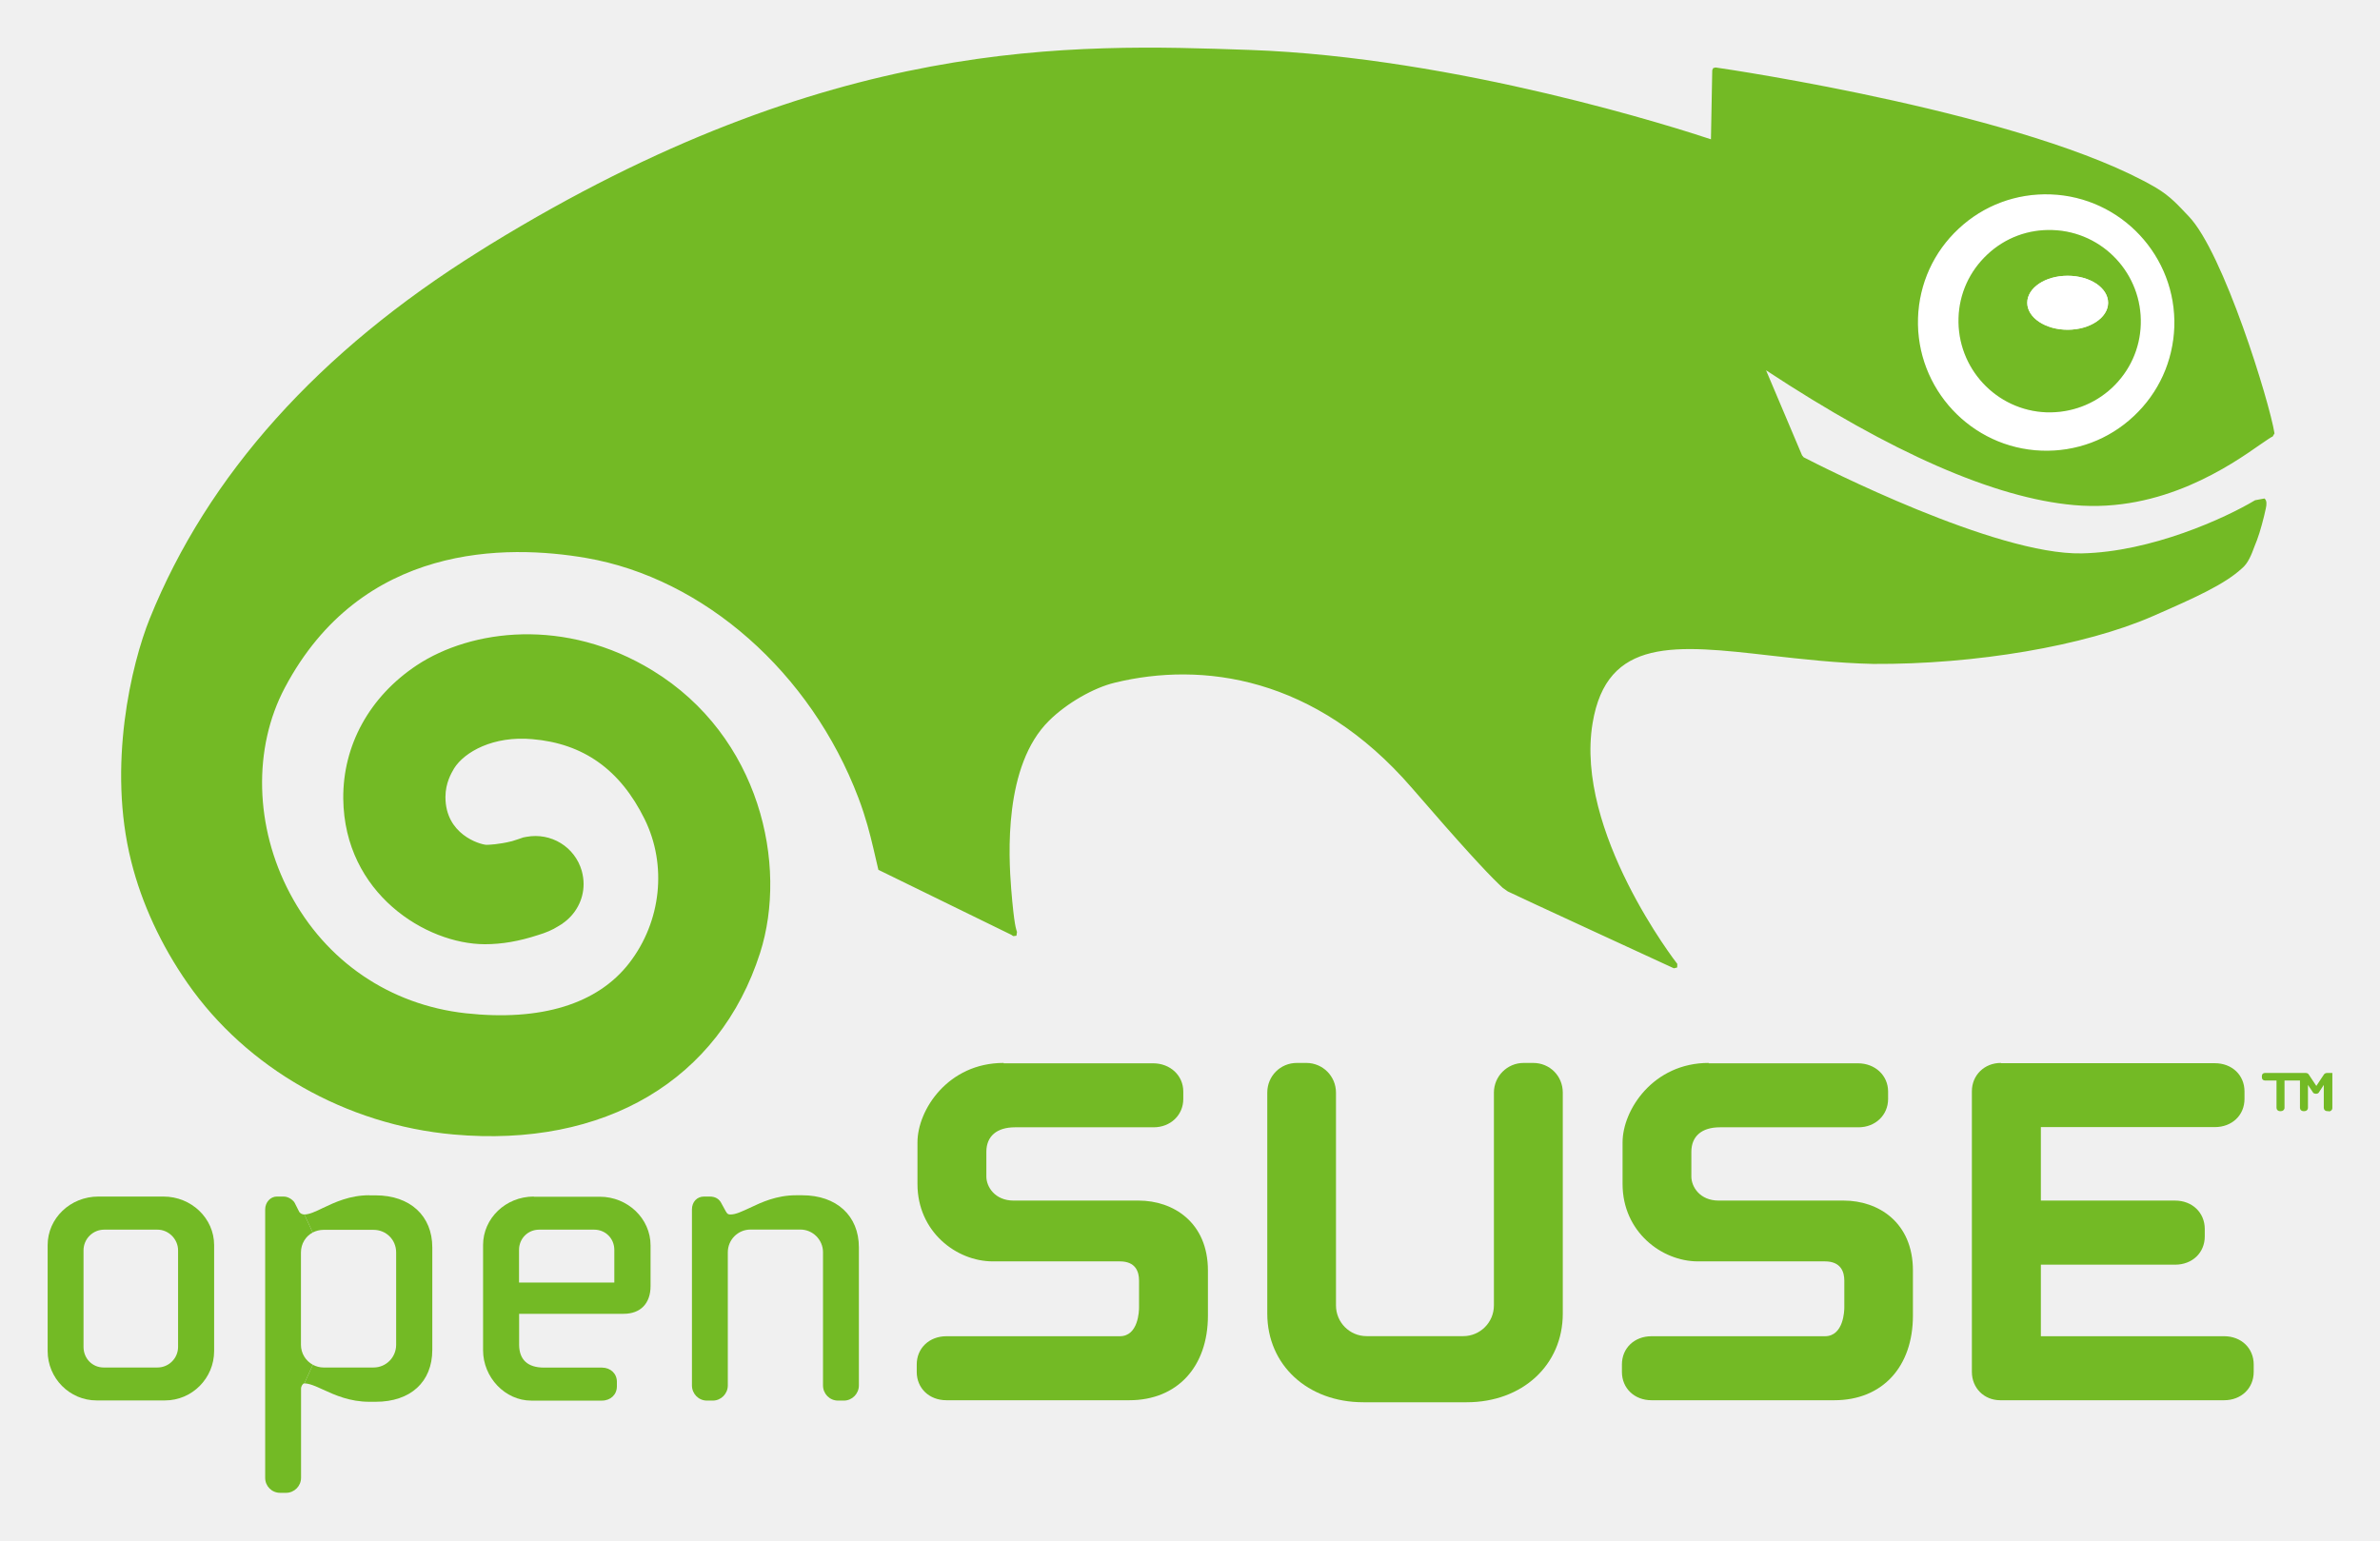
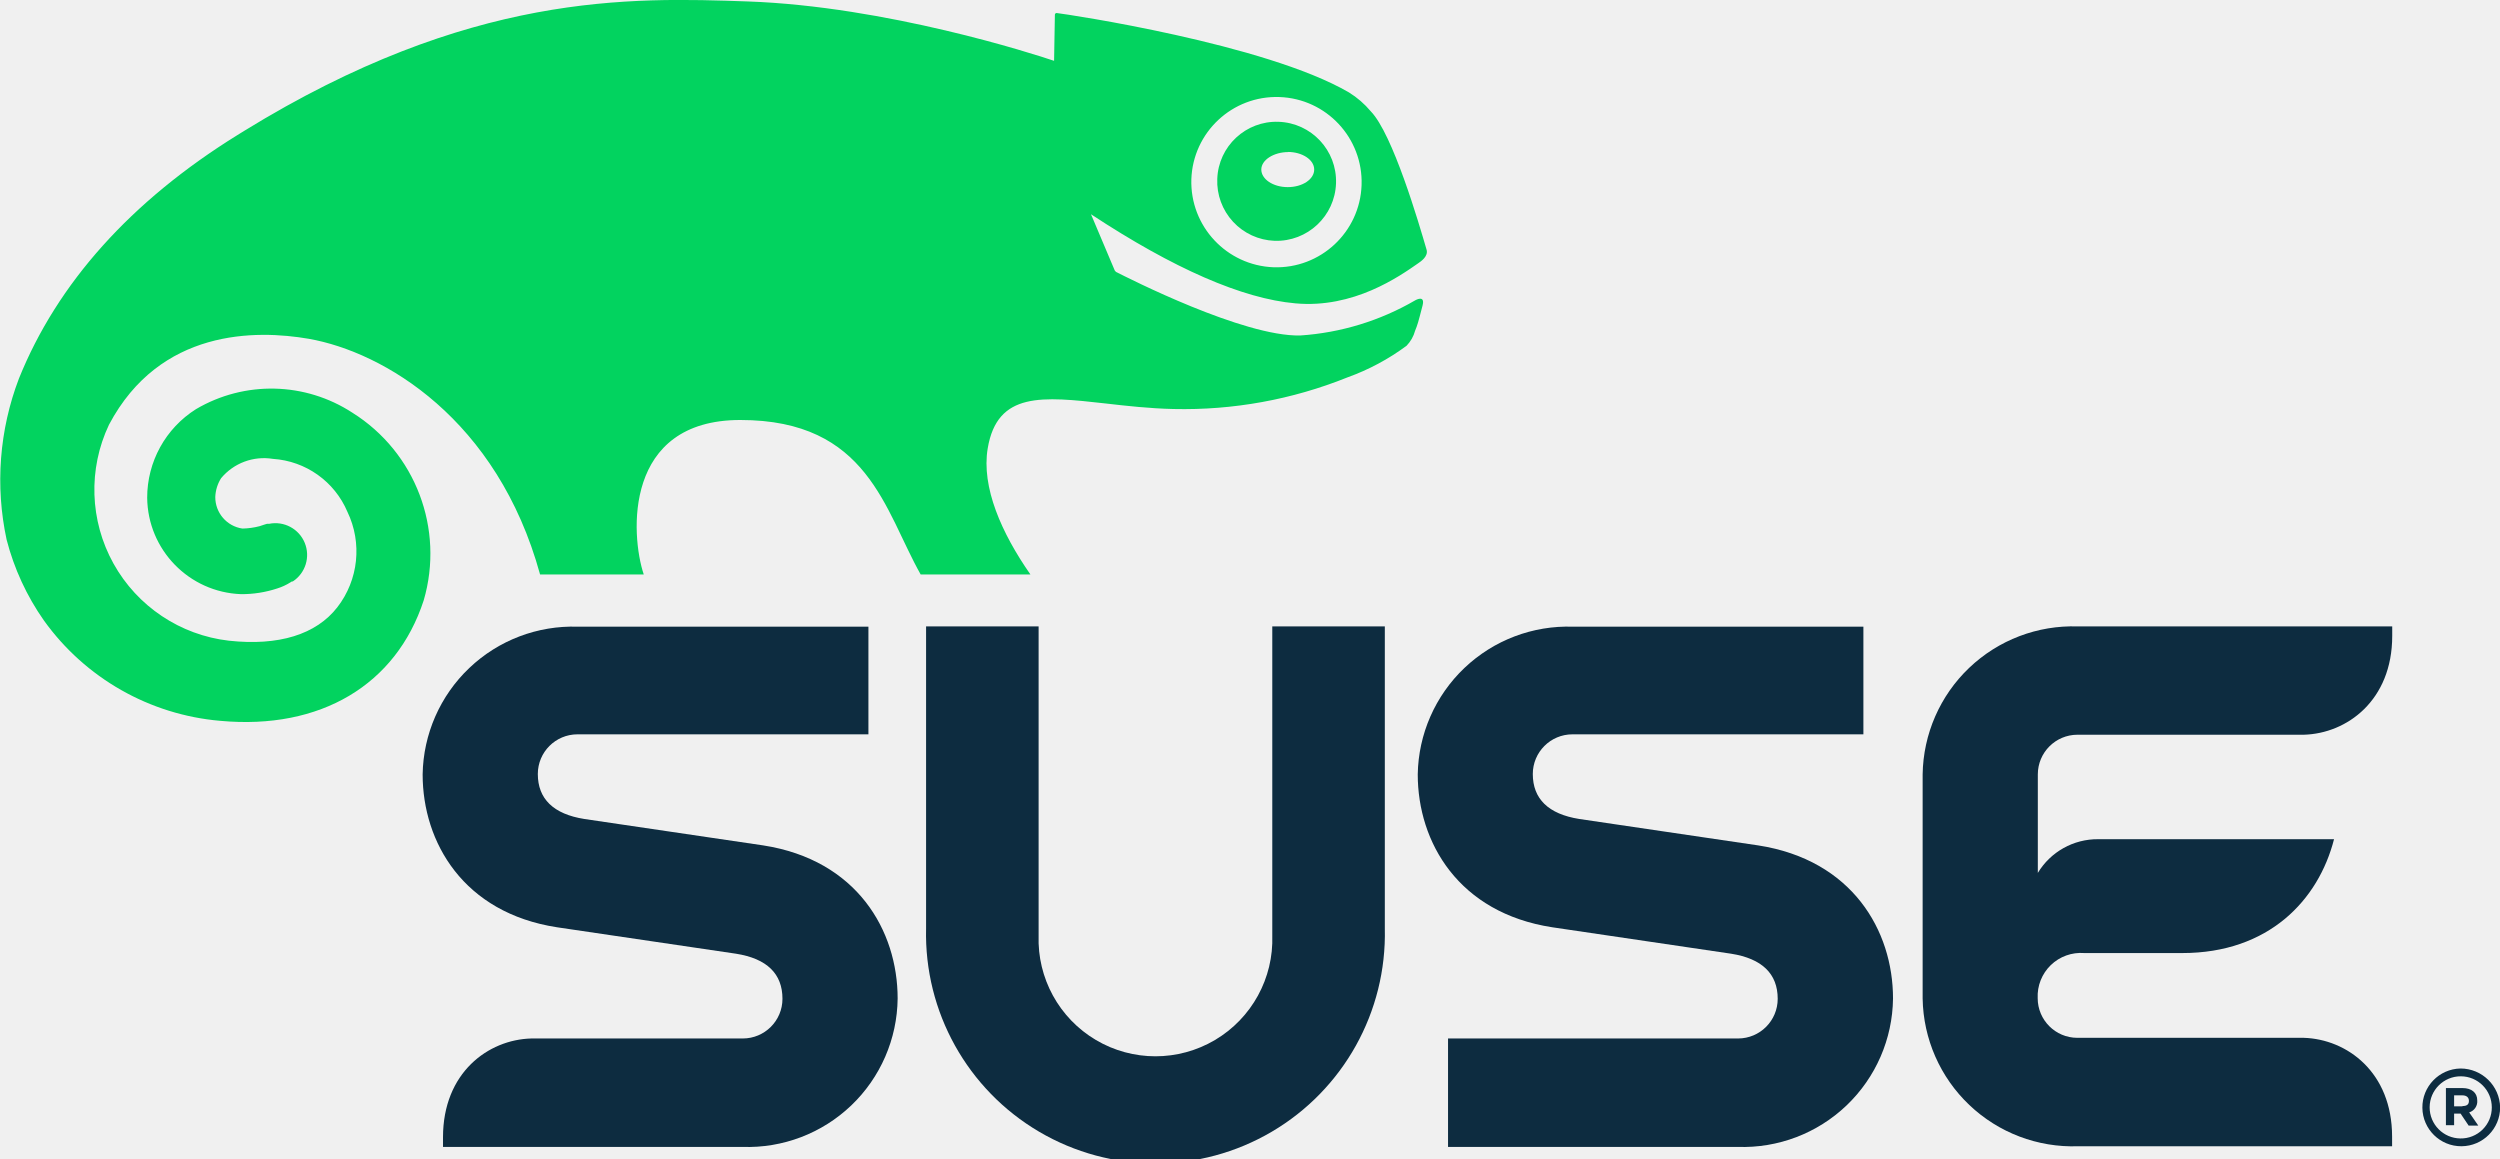
- <svg xmlns="http://www.w3.org/2000/svg" xml:space="preserve" enable-background="new 72.8 75.424 248.4 157.156" viewBox="72.8 75.424 499.44 323.326" y="0px" x="0px" id="svg4578" version="1.1">
-   <defs id="defs38" />
-   <g transform="matrix(0.6520972,0,0,0.6520972,194.0567,136.6634)" id="layer1">
-     <g transform="matrix(2.959845,0,0,2.959845,-386.0904,-301.8188)" id="XMLID_1_">
-       <g id="g6">
-         <path style="fill:#73ba25" id="path8" d="m 318.55,190.72 c 0,0.19 -0.16,0.351 -0.359,0.351 l -0.16,0 c -0.19,0 -0.351,-0.16 -0.351,-0.351 l 0,-2.979 -1.68,0 0,2.979 c 0,0.19 -0.17,0.351 -0.37,0.351 l -0.149,0 c -0.19,0 -0.351,-0.16 -0.351,-0.351 l 0,-2.979 -1.26,0 c -0.18,0 -0.33,-0.13 -0.33,-0.33 l 0,-0.17 c 0,-0.2 0.15,-0.32 0.33,-0.32 l 4.41,0 c 0.17,0 0.29,0.061 0.35,0.16 l 0.83,1.25 0.83,-1.25 c 0.07,-0.09 0.17,-0.16 0.35,-0.16 l 0.561,0 0,3.83 c 0,0.18 -0.17,0.35 -0.37,0.35 l -0.05,-0.029 -0.16,0 c -0.19,0 -0.351,-0.16 -0.351,-0.351 l 0,-2.5 -0.55,0.84 c -0.06,0.08 -0.17,0.12 -0.27,0.12 l -0.061,0 c -0.1,0 -0.22,-0.04 -0.279,-0.12 l -0.561,-0.84 0,2.499 z" />
-         <path style="fill:#73ba25" id="path10" d="m 312.65,218.62 0,0.81 c 0,1.78 -1.351,3.08 -3.221,3.08 l -24.329,0 c -1.77,0 -3.09,-1.33 -3.09,-3.08 l 0,-30.52 c 0,-1.76 1.37,-3.08 3.15,-3.08 l 0.01,0.03 23.25,0 c 1.87,0 3.23,1.29 3.23,3.069 l 0,0.811 c 0,1.779 -1.36,3.069 -3.23,3.069 0,0 -18.02,0 -18.91,0 0,0.801 0,7.2 0,7.99 0.891,0 14.59,0 14.59,0 1.87,0 3.23,1.311 3.23,3.09 l 0,0.801 c 0,1.79 -1.36,3.079 -3.23,3.079 0,0 -13.699,0 -14.59,0 0,0.801 0,6.99 0,7.78 0.891,0 19.92,0 19.92,0 1.88,0.001 3.22,1.311 3.22,3.071 z" />
-         <path style="fill:#ffffff" id="path12" d="m 290.56,91.38 c 7.69,0.27 13.721,6.75 13.46,14.43 -0.14,3.72 -1.699,7.16 -4.42,9.7 -2.72,2.55 -6.26,3.87 -10,3.74 -7.68,-0.28 -13.699,-6.75 -13.449,-14.43 0.13,-3.72 1.689,-7.17 4.42,-9.71 2.719,-2.54 6.269,-3.86 9.989,-3.73 z m 9.81,14.14 c 0.18,-5.47 -4.101,-10.07 -9.57,-10.26 -2.649,-0.1 -5.17,0.84 -7.1,2.65 -1.931,1.8 -3.061,4.25 -3.141,6.9 -0.18,5.47 4.101,10.07 9.561,10.27 2.66,0.08 5.18,-0.86 7.12,-2.66 1.93,-1.81 3.05,-4.26 3.13,-6.9 z" />
-         <path style="fill:#73ba25" id="path14" d="m 290.8,95.26 c 5.47,0.19 9.75,4.79 9.57,10.26 -0.08,2.64 -1.2,5.09 -3.13,6.9 -1.94,1.8 -4.46,2.74 -7.12,2.66 -5.46,-0.2 -9.74,-4.8 -9.561,-10.27 0.08,-2.65 1.21,-5.1 3.141,-6.9 1.93,-1.81 4.45,-2.75 7.1,-2.65 z m 6.02,7.91 c 0,-1.63 -1.971,-2.94 -4.4,-2.94 -2.429,0 -4.39,1.31 -4.39,2.94 0,1.61 1.96,2.93 4.39,2.93 2.43,0 4.4,-1.32 4.4,-2.93 z" />
-         <path style="fill:#ffffff" id="path16" d="m 292.42,100.23 c 2.43,0 4.4,1.31 4.4,2.94 0,1.61 -1.971,2.93 -4.4,2.93 -2.429,0 -4.39,-1.32 -4.39,-2.93 0,-1.63 1.96,-2.94 4.39,-2.94 z" />
-         <path style="fill:#73ba25" id="path18" d="m 275.6,208.41 0,4.89 c 0,5.601 -3.34,9.21 -8.55,9.21 l -19.87,0 c -1.87,0 -3.22,-1.31 -3.22,-3.08 l 0,-0.81 c 0,-1.771 1.35,-3.07 3.22,-3.07 l 18.851,0 c 2.05,0 2.109,-2.81 2.109,-3.12 l 0,-2.93 c 0,-0.96 -0.38,-2.09 -2.109,-2.09 l -13.811,0 c -3.93,0 -8.189,-3.22 -8.189,-8.41 l 0,-4.53 c 0,-3.54 3.34,-8.64 9.359,-8.64 l 0,0.04 16.221,0 c 1.89,0 3.29,1.33 3.29,3.07 l 0,0.81 c 0,1.76 -1.391,3.08 -3.221,3.08 l -15.06,0 c -1.98,0 -3.11,0.97 -3.11,2.67 l 0,2.69 c 0,1.1 0.92,2.609 2.971,2.609 l 13.6,0 c 3.749,0.001 7.519,2.361 7.519,7.611 z" />
-         <path style="fill:#73ba25" id="path20" d="m 234.31,185.83 c 1.811,0 3.221,1.42 3.221,3.229 l 0,24.03 c 0,5.59 -4.391,9.641 -10.45,9.641 l -11.23,0 c -6.06,0 -10.449,-4.051 -10.449,-9.641 l 0,-24.03 c 0,-1.81 1.43,-3.229 3.22,-3.229 l 1.02,0 c 1.801,0 3.23,1.45 3.23,3.229 l 0,23.141 c 0,1.85 1.49,3.34 3.33,3.34 l 10.51,0 c 1.83,0 3.33,-1.49 3.33,-3.34 l 0,-23.14 c 0,-1.779 1.45,-3.229 3.229,-3.229 l 0.021,0 1.018,0 z" />
-         <path style="fill:#73ba25" id="path22" d="m 198.95,208.41 0,4.89 c 0,5.601 -3.36,9.21 -8.55,9.21 l -19.88,0 c -1.88,0 -3.23,-1.31 -3.23,-3.08 l 0,-0.81 c 0,-1.771 1.36,-3.07 3.23,-3.07 l 18.85,0 c 2.04,0 2.09,-2.81 2.09,-3.12 l 0,-2.93 c 0,-0.96 -0.36,-2.09 -2.09,-2.09 l -13.81,0 c -3.95,0 -8.19,-3.22 -8.19,-8.41 l 0,-4.53 c 0,-3.54 3.33,-8.64 9.36,-8.64 l 0.02,0.04 16.23,0 c 1.88,0 3.29,1.33 3.29,3.07 l 0,0.81 c 0,1.76 -1.39,3.08 -3.23,3.08 l -15.06,0 c -1.99,0 -3.12,0.97 -3.12,2.67 l 0,2.69 c 0,1.1 0.92,2.609 2.97,2.609 l 13.59,0 c 3.75,0.001 7.53,2.361 7.53,7.611 z" />
-         <path style="fill:#73ba25" id="path24" d="m 312.8,124.64 1.021,-0.19 c 0.279,0.22 0.239,0.67 0.149,1.07 -0.189,0.93 -0.64,2.62 -0.95,3.42 l -0.26,0.66 c -0.359,0.98 -0.72,1.91 -1.41,2.47 -1.899,1.73 -4.939,3.11 -9.699,5.19 -7.36,3.22 -19.29,5.25 -30.37,5.18 -3.971,-0.09 -7.811,-0.53 -11.181,-0.91 -10.319,-1.18 -17.779,-2.02 -19.33,7.36 -1.96,11.76 9.101,26.04 9.211,26.169 l -0.011,0.391 -0.359,0.09 c 0,0 -17.63,-8.12 -18.061,-8.36 l -0.56,-0.399 -0.45,-0.431 c -1.33,-1.279 -4,-4.149 -9.42,-10.43 -10.51,-12.15 -22.81,-13.75 -32.29,-11.44 -2.31,0.55 -5.25,2.24 -7.16,4.14 -4.95,4.88 -4.39,14.71 -4.11,18.29 0.33,4.05 0.54,4.35 0.63,4.68 l -0.06,0.41 -0.35,0.04 -0.2,-0.14 -14.46,-7.07 -0.55,-2.36 c -0.37,-1.56 -0.8,-3.29 -1.62,-5.46 -5.17,-13.63 -16.79,-23.88 -29.59,-26.09 -8.65,-1.49 -24.42,-1.66 -32.77,14.1 -3.49,6.58 -3.28,15.15 0.55,22.37 3.9,7.391 10.87,12.13 19.12,13.04 8.18,0.891 14.33,-1 17.78,-5.47 3.48,-4.51 4.13,-10.65 1.66,-15.65 -2.65,-5.369 -6.65,-8.22 -12.21,-8.689 -4.23,-0.38 -7.37,1.38 -8.5,3.18 -0.33,0.561 -0.93,1.601 -0.94,3.08 l 0,0.05 c 0,4.03 3.69,5.13 4.44,5.181 0.23,0 1.34,-0.03 2.81,-0.4 l 0.71,-0.229 0.49,-0.171 0.36,-0.069 c 2.68,-0.49 5.26,1.09 6.01,3.7 0.13,0.479 0.2,0.96 0.2,1.439 0,1.73 -0.88,3.34 -2.34,4.32 l 0.06,-0.021 -0.16,0.09 -0.24,0.15 c -0.77,0.49 -1.48,0.76 -2.23,0.99 -2.1,0.689 -3.96,1.01 -5.83,1.01 -6.38,-0.01 -15.27,-5.5 -15.39,-15.81 -0.06,-5.82 2.86,-11.12 8,-14.53 5.92,-3.91 16.15,-5.24 25.64,0.58 11.68,7.15 14.73,21.149 11.68,30.7 -4.43,13.83 -16.89,21.22 -33.34,19.75 -11.65,-1.04 -22.47,-7.19 -28.91,-16.45 -2.86,-4.101 -4.98,-8.67 -6.12,-13.23 -2.63,-10.43 0.03,-21.51 2.01,-26.42 6.3,-15.61 18.36,-29.04 35.81,-39.93 l 1.1,-0.69 C 157.93,74.08 184.2,75 203.43,75.67 c 22.681,0.79 46.87,8.61 50.21,9.72 0.011,-0.75 0.141,-7.51 0.141,-7.51 l 0.1,-0.23 0.26,-0.07 c 1.521,0.21 34.11,5.05 47.841,13.05 1.699,1 2.539,2.04 3.59,3.12 3.79,3.92 8.81,20.25 9.34,23.62 l -0.2,0.34 c -0.2,0.07 -0.67,0.42 -1.3,0.84 -3.2,2.24 -10.69,7.48 -20.29,6.62 -8.63,-0.76 -19.9,-5.71 -33.49,-14.66 0.601,1.41 3.43,8.11 3.91,9.24 l 0.18,0.22 c 1.971,1.02 20.851,10.64 30.221,10.45 7.557,-0.15 15.627,-3.84 18.857,-5.78 z m -8.78,-18.83 c 0.261,-7.68 -5.77,-14.16 -13.46,-14.43 -3.72,-0.13 -7.27,1.19 -9.989,3.73 -2.73,2.54 -4.29,5.99 -4.42,9.71 -0.25,7.68 5.77,14.15 13.449,14.43 3.74,0.13 7.28,-1.19 10,-3.74 2.72,-2.54 4.28,-5.98 4.42,-9.7 z" />
-         <path style="fill:#73ba25" id="path26" d="m 149.12,201.6 c 1.3,-0.619 2.92,-1.38 5.06,-1.38 l 0.66,0 c 3.74,0 6.16,2.23 6.16,5.66 l 0,15.02 c 0,0.909 -0.74,1.649 -1.63,1.649 l -0.64,0 c -0.91,0 -1.63,-0.74 -1.63,-1.649 l 0,-14.48 c 0,-1.36 -1.11,-2.47 -2.46,-2.47 l -5.43,0 c -1.36,0 -2.46,1.109 -2.46,2.47 l 0,14.48 c 0,0.909 -0.74,1.649 -1.63,1.649 l -0.64,0 c -0.91,0 -1.63,-0.74 -1.63,-1.649 l 0,-19.14 c 0,-0.819 0.55,-1.399 1.31,-1.399 l 0.63,0 c 0.6,0 1.04,0.26 1.28,0.77 l 0.45,0.82 c 0.19,0.34 0.29,0.359 0.54,0.359 0.56,0 1.25,-0.34 2.06,-0.71 z" />
-         <path style="fill:#73ba25" id="path28" d="m 138.35,205.67 0,4.43 c 0,1.891 -1.1,3.011 -2.92,3.011 0,0 -10.86,0 -11.37,0 0,0.46 0,3.34 0,3.34 0,1.649 0.93,2.51 2.7,2.51 l 6.3,0 c 0.94,0 1.63,0.65 1.63,1.54 l 0,0.5 c 0,0.9 -0.69,1.55 -1.63,1.55 l -7.68,0 c -2.84,0 -5.24,-2.52 -5.24,-5.479 l 0,-11.432 c 0,-2.92 2.47,-5.279 5.51,-5.279 l 0.01,0.02 7.17,0 c 3.04,-0.001 5.52,2.379 5.52,5.289 z m -3.94,4.04 c 0,-0.46 0,-3.55 0,-3.55 0,-1.24 -0.96,-2.2 -2.19,-2.2 l -5.98,0 c -1.24,0 -2.19,0.98 -2.19,2.2 0,0 0,3.09 0,3.55 0.48,0 9.88,0 10.36,0 z" />
-         <path style="fill:#73ba25" id="path30" d="m 100.34,216.48 c 0,0.939 0.52,1.75 1.29,2.17 l -0.92,2.029 c -0.17,0 -0.36,0.301 -0.36,0.58 l 0,9.69 c 0,0.89 -0.73,1.63 -1.63,1.63 l -0.64,0 c -0.92,0 -1.63,-0.73 -1.63,-1.63 l 0,-29.19 c 0,-0.779 0.58,-1.399 1.27,-1.399 l 0.73,0 c 0.62,0 1.12,0.479 1.23,0.729 l 0.48,0.95 c 0.12,0.17 0.33,0.27 0.55,0.27 l 0.91,1.96 c -0.77,0.41 -1.28,1.221 -1.28,2.171 l 0,10.04 z" />
-         <path style="fill:#73ba25" id="path32" d="m 108.46,200.23 c 3.75,0 6.16,2.229 6.16,5.659 l 0,11.141 c 0,3.489 -2.36,5.649 -6.16,5.649 l -0.67,0 c -2.15,0 -3.77,-0.739 -5.06,-1.33 -0.8,-0.369 -1.48,-0.67 -2.02,-0.67 l 0.92,-2.029 c 0.35,0.189 0.75,0.3 1.17,0.3 l 5.43,0 c 1.37,0 2.46,-1.11 2.46,-2.47 l 0,-10.04 c 0,-1.381 -1.08,-2.46 -2.46,-2.46 l -5.43,0 c -0.43,0 -0.83,0.109 -1.18,0.289 l -0.91,-1.96 c 0.54,0 1.22,-0.319 2,-0.699 1.31,-0.62 2.92,-1.391 5.07,-1.391 l 0,0.011 0.68,0 z" />
-         <path style="fill:#73ba25" id="path34" d="m 90.9,205.64 0,11.521 c 0,2.96 -2.4,5.37 -5.34,5.37 l -7.44,0 c -2.93,0 -5.32,-2.41 -5.32,-5.37 l 0,-11.521 c 0,-2.92 2.47,-5.279 5.51,-5.279 l 7.08,0 c 3.04,-10e-4 5.51,2.369 5.51,5.279 z m -3.92,11.07 0,-10.5 c 0,-1.22 -1.03,-2.25 -2.24,-2.25 l -5.8,0 c -1.23,0 -2.24,1.01 -2.24,2.25 l 0,10.5 c 0,1.26 0.96,2.24 2.19,2.24 l 5.85,0 c 1.24,0 2.24,-1.01 2.24,-2.24 z" />
-       </g>
-       <g id="g36" />
+ <svg xmlns="http://www.w3.org/2000/svg" id="Layer_1" data-name="Layer 1" viewBox="0 0 189.05 87.61">
+   <g>
+     <g>
+       <path d="M192.1,86.59a2.94,2.94,0,1,0,3,2.94A3,3,0,0,0,192.1,86.59Zm0,5.29a2.35,2.35,0,1,1,2.37-2.35A2.34,2.34,0,0,1,192.09,91.88Z" transform="translate(-6.04 -5.79)" fill="#0d2c40" />
+       <path d="M63.76,69.72l-13.54-2c-2.33-.37-3.51-1.52-3.51-3.4a3,3,0,0,1,3-3h22V53.18H49.74A11.36,11.36,0,0,0,38,64.35c0,5.14,3.09,10.47,10.16,11.56l13.54,2c2.34.37,3.51,1.52,3.51,3.41a3,3,0,0,1-3,3h-16c-3.25.09-6.67,2.58-6.67,7.47v.73H62.18A11.35,11.35,0,0,0,73.92,81.3C73.92,76.15,70.84,70.82,63.76,69.72Z" transform="translate(-6.04 -5.79)" fill="#0d2c40" />
+       <path d="M151.43,64.35V81.3a11.36,11.36,0,0,0,11.75,11.17h23.75v-.73c0-4.88-3.42-7.37-6.68-7.47H163.13a3,3,0,0,1-3-3,3.27,3.27,0,0,1,3.52-3.41h7.42c6.53,0,10.29-4,11.47-8.61H164.71a5.28,5.28,0,0,0-4.57,2.55V64.35a3,3,0,0,1,3-3h17.12c3.25-.09,6.68-2.59,6.68-7.47v-.72H163.17A11.36,11.36,0,0,0,151.43,64.35Z" transform="translate(-6.04 -5.79)" fill="#0d2c40" />
+       <path d="M193.37,89c0-.58-.43-.93-1.11-.93H191v2.81h.62V90h.49l.61.91h.73l-.69-1A.87.87,0,0,0,193.37,89Zm-1.12.45h-.63v-.83h.62c.3,0,.5.14.5.42S192.57,89.43,192.25,89.43Z" transform="translate(-6.04 -5.79)" fill="#0d2c40" />
+       <path d="M139,69.72l-13.54-2c-2.33-.37-3.51-1.52-3.51-3.4a3,3,0,0,1,3-3h22V53.18H125a11.36,11.36,0,0,0-11.75,11.17c0,5.14,3.09,10.47,10.17,11.56l13.53,2c2.34.37,3.52,1.52,3.52,3.41a3,3,0,0,1-3,3H115.54v8.2h21.9A11.36,11.36,0,0,0,149.19,81.3C149.19,76.15,146.1,70.82,139,69.72Z" transform="translate(-6.04 -5.79)" fill="#0d2c40" />
+       <path d="M102.25,76.53a8.84,8.84,0,1,1-17.67,0V53.16H76.07V76a17.35,17.35,0,1,0,34.69,0V53.16h-8.51Z" transform="translate(-6.04 -5.79)" fill="#0d2c40" />
+       <path d="M102.42,24a4.48,4.48,0,1,0,.3-9,4.48,4.48,0,0,0-4.63,4.32A4.5,4.5,0,0,0,102.42,24Zm1-6.72c1.1,0,2,.59,2,1.33s-.89,1.33-2,1.33-2-.6-2-1.33S102.37,17.29,103.46,17.29Z" transform="translate(-6.04 -5.79)" fill="#02d35f" />
    </g>
+     <path d="M113.31,25.68c.16-.11.75-.5.61-1-.58-2-2.56-8.76-4.22-10.47a6.91,6.91,0,0,0-1.65-1.43c-6.33-3.69-21.36-5.92-22.07-6a.13.13,0,0,0-.17.14s-.06,3.12-.06,3.47C84.22,9.87,73.06,6.27,62.59,5.9c-8.87-.31-21-.73-38.09,9.79L24,16C15.93,21,10.37,27.22,7.47,34.42a21.49,21.49,0,0,0-.93,12.18,18.85,18.85,0,0,0,2.82,6.11A18.34,18.34,0,0,0,22.7,60.3C30.28,61,36,57.57,38.08,51.19A12.58,12.58,0,0,0,32.69,37a11.22,11.22,0,0,0-11.83-.27,7.91,7.91,0,0,0-3.69,6.7,7.37,7.37,0,0,0,7.1,7.29A8.55,8.55,0,0,0,27,50.29a4.2,4.2,0,0,0,1-.46l.11-.07.07,0h0a2.4,2.4,0,0,0-1.79-4.36l-.16,0-.23.07-.33.11a5.57,5.57,0,0,1-1.3.18,2.4,2.4,0,0,1-2.05-2.39v0a2.86,2.86,0,0,1,.44-1.42,4.22,4.22,0,0,1,3.92-1.46,6.58,6.58,0,0,1,5.63,4,6.9,6.9,0,0,1-.76,7.22c-1.6,2.06-4.43,2.94-8.2,2.53a11.49,11.49,0,0,1-9.07-16.33c3.85-7.27,11.12-7.19,15.11-6.5,5.67,1,14.26,6.06,17.49,17.82h7.84c-1-3-1.53-11.68,7.3-11.68,9.68,0,10.9,6.82,13.64,11.68h8.3c-2.18-3.12-3.72-6.6-3.23-9.53.72-4.32,4.15-3.93,8.91-3.4,1.56.18,3.33.38,5.15.42a33.2,33.2,0,0,0,13.14-2.39,17.43,17.43,0,0,0,4.47-2.39,2.62,2.62,0,0,0,.65-1.14l.12-.31c.14-.37.32-1.15.44-1.58.23-.87-.55-.41-.55-.41a19.93,19.93,0,0,1-8.7,2.66c-4.31.09-13-4.34-13.93-4.81l-.09-.1c-.22-.52-1.53-3.61-1.8-4.26C94.78,26.1,100,28.38,104,28.73,108.39,29.13,111.84,26.71,113.31,25.68ZM96.13,19.35A6.44,6.44,0,1,1,102.34,26,6.46,6.46,0,0,1,96.13,19.35Z" transform="translate(-6.04 -5.79)" fill="#02d35f" />
  </g>
</svg>
